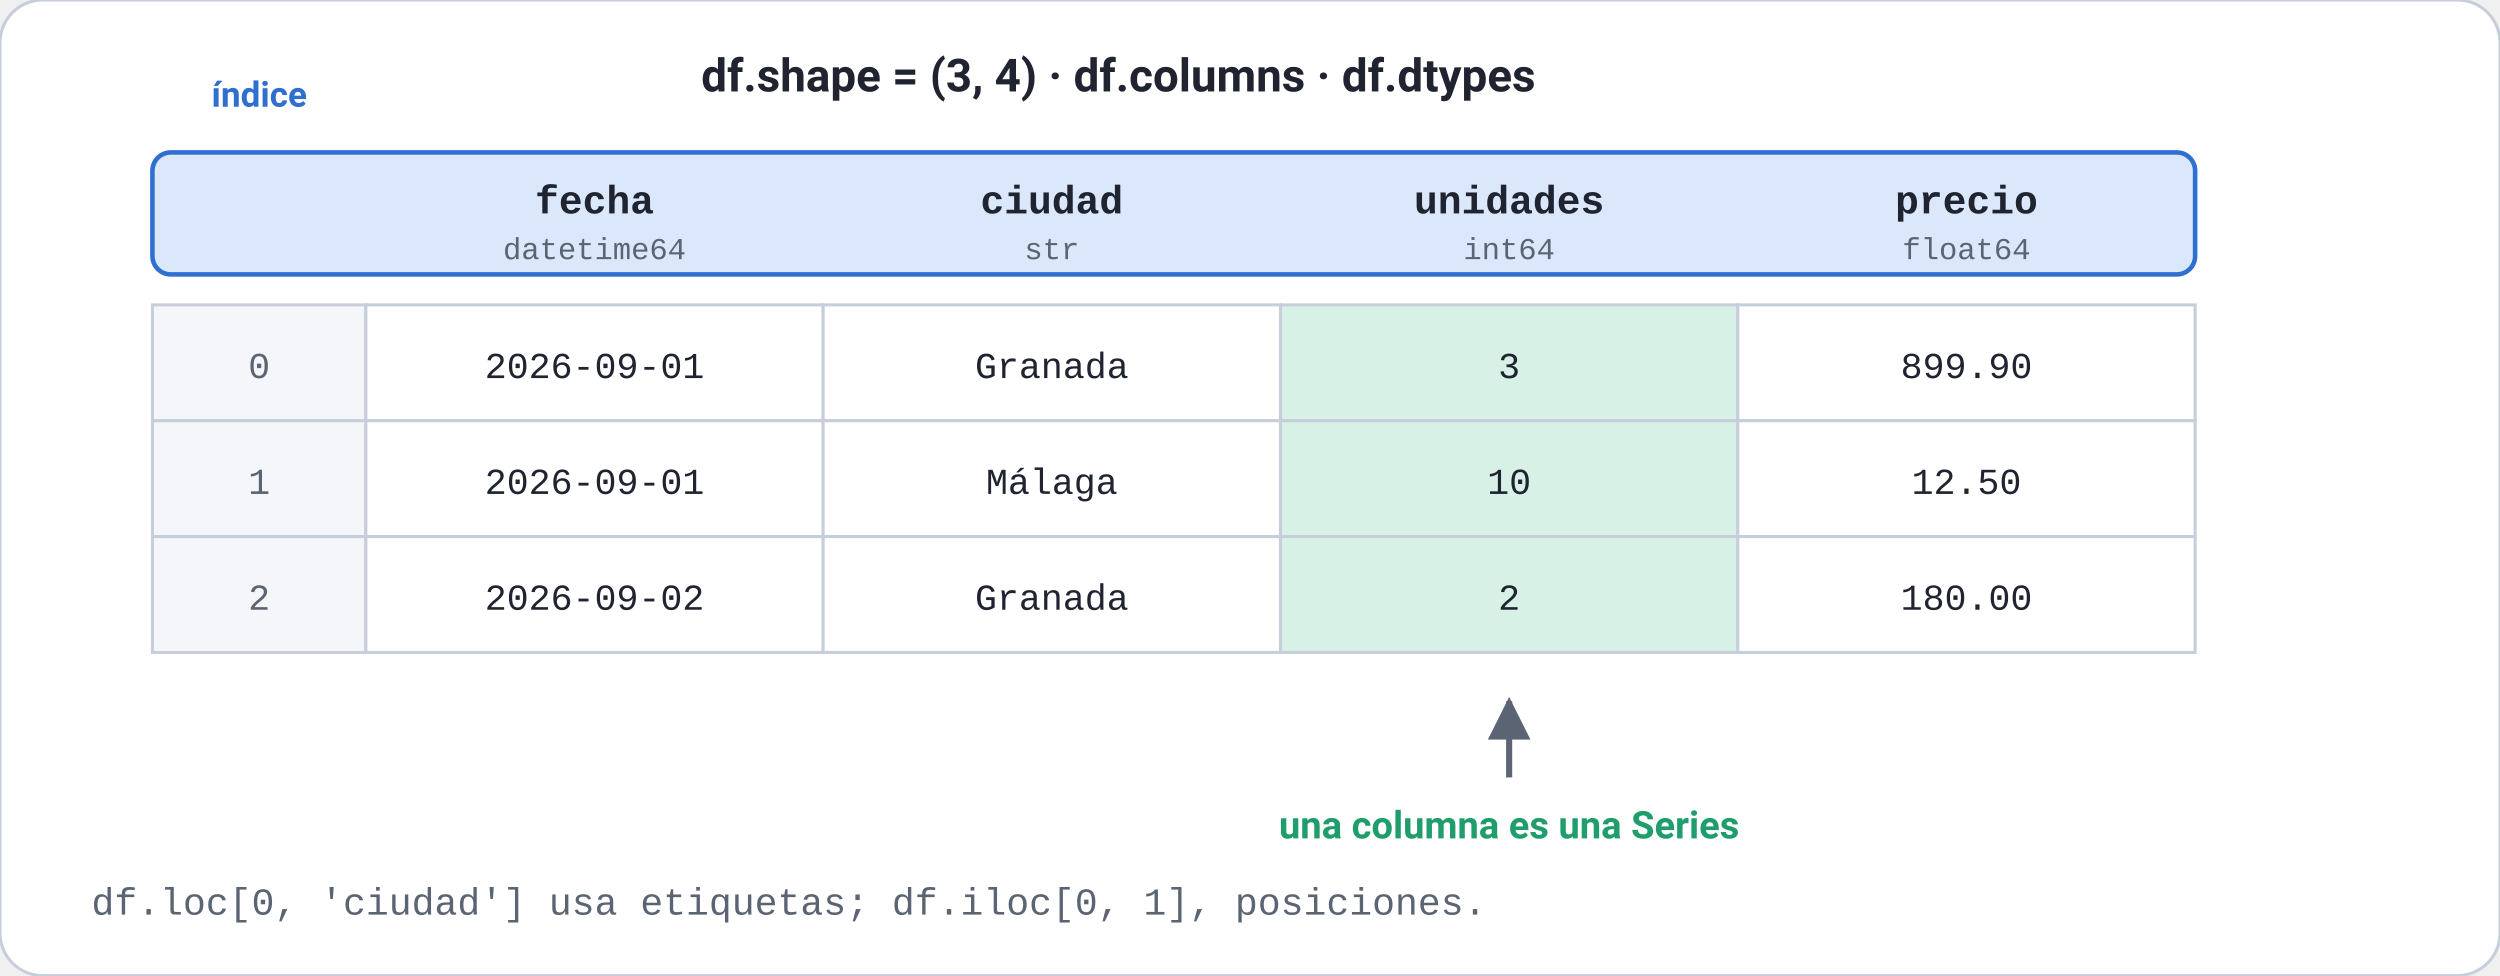
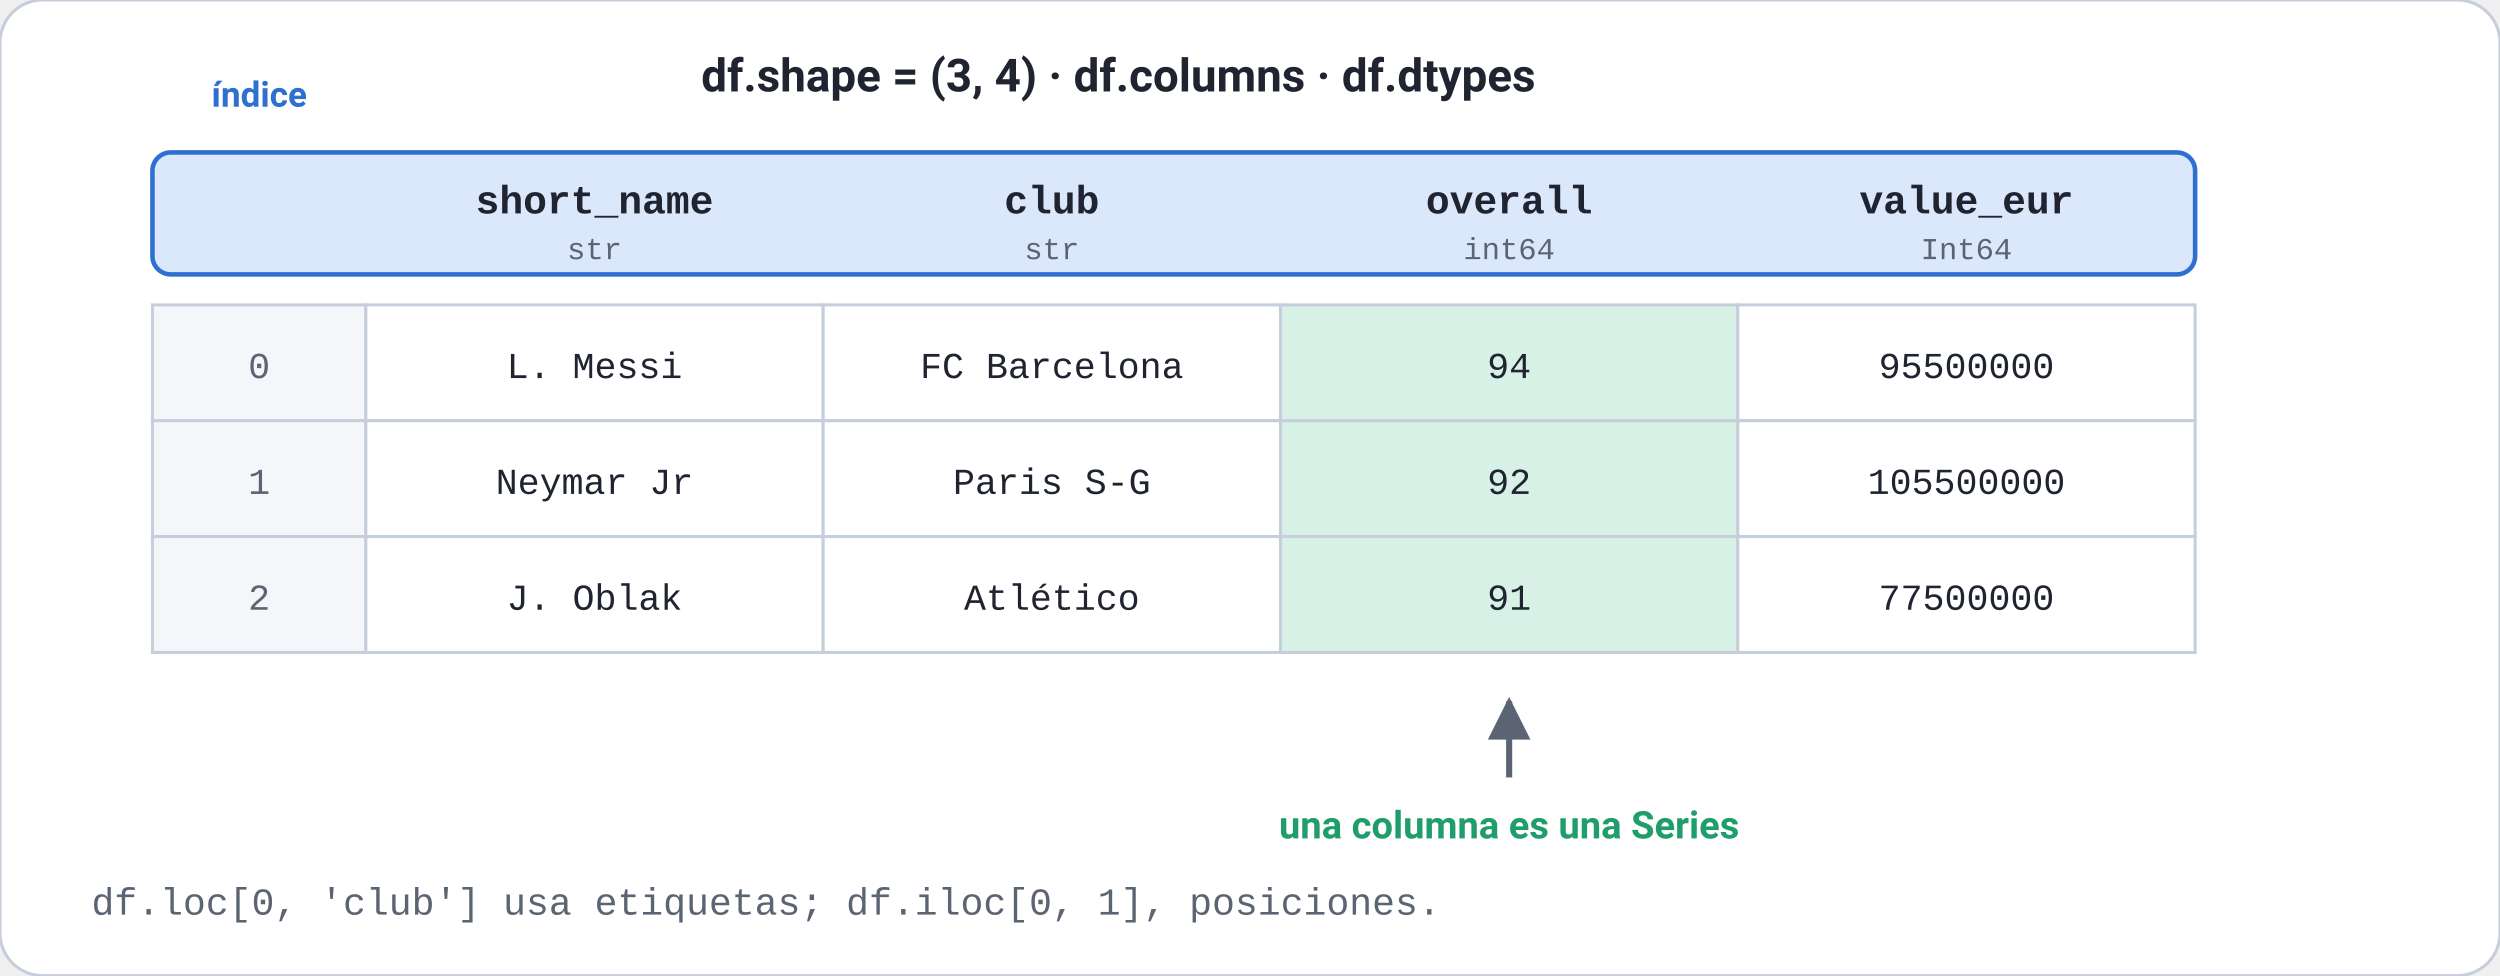
<svg xmlns="http://www.w3.org/2000/svg" viewBox="0 0 820 320" width="820" height="320" role="img" aria-label="Anatomía de un DataFrame">
  <defs>
    <marker id="punta" viewBox="0 0 10 10" refX="9" refY="5" markerWidth="7" markerHeight="7" orient="auto-start-reverse">
      <path d="M 0 0 L 10 5 L 0 10 z" fill="#5b6472" />
    </marker>
  </defs>
  <rect width="820" height="320" rx="14" fill="#ffffff" stroke="#c7cedb" />
  <rect x="50" y="50" width="670" height="40" rx="6" fill="#dbe8fb" stroke="#2f6fd0" stroke-width="1.5" />
-   <text x="195.0" y="70" font-family="ui-monospace, 'SF Mono', 'Cascadia Mono', Consolas, 'Liberation Mono', monospace" font-size="13" fill="#1f2430" text-anchor="middle" font-weight="700">fecha</text>
-   <text x="195.0" y="85" font-family="ui-monospace, 'SF Mono', 'Cascadia Mono', Consolas, 'Liberation Mono', monospace" font-size="10" fill="#5b6472" text-anchor="middle" font-weight="400">datetime64</text>
-   <text x="345.0" y="70" font-family="ui-monospace, 'SF Mono', 'Cascadia Mono', Consolas, 'Liberation Mono', monospace" font-size="13" fill="#1f2430" text-anchor="middle" font-weight="700">ciudad</text>
+   <text x="195.0" y="70" font-family="ui-monospace, 'SF Mono', 'Cascadia Mono', Consolas, 'Liberation Mono', monospace" font-size="13" fill="#1f2430" text-anchor="middle" font-weight="700">short_name</text>
+   <text x="195.0" y="85" font-family="ui-monospace, 'SF Mono', 'Cascadia Mono', Consolas, 'Liberation Mono', monospace" font-size="10" fill="#5b6472" text-anchor="middle" font-weight="400">str</text>
+   <text x="345.0" y="70" font-family="ui-monospace, 'SF Mono', 'Cascadia Mono', Consolas, 'Liberation Mono', monospace" font-size="13" fill="#1f2430" text-anchor="middle" font-weight="700">club</text>
  <text x="345.0" y="85" font-family="ui-monospace, 'SF Mono', 'Cascadia Mono', Consolas, 'Liberation Mono', monospace" font-size="10" fill="#5b6472" text-anchor="middle" font-weight="400">str</text>
-   <text x="495.0" y="70" font-family="ui-monospace, 'SF Mono', 'Cascadia Mono', Consolas, 'Liberation Mono', monospace" font-size="13" fill="#1f2430" text-anchor="middle" font-weight="700">unidades</text>
+   <text x="495.0" y="70" font-family="ui-monospace, 'SF Mono', 'Cascadia Mono', Consolas, 'Liberation Mono', monospace" font-size="13" fill="#1f2430" text-anchor="middle" font-weight="700">overall</text>
  <text x="495.0" y="85" font-family="ui-monospace, 'SF Mono', 'Cascadia Mono', Consolas, 'Liberation Mono', monospace" font-size="10" fill="#5b6472" text-anchor="middle" font-weight="400">int64</text>
-   <text x="645.0" y="70" font-family="ui-monospace, 'SF Mono', 'Cascadia Mono', Consolas, 'Liberation Mono', monospace" font-size="13" fill="#1f2430" text-anchor="middle" font-weight="700">precio</text>
-   <text x="645.0" y="85" font-family="ui-monospace, 'SF Mono', 'Cascadia Mono', Consolas, 'Liberation Mono', monospace" font-size="10" fill="#5b6472" text-anchor="middle" font-weight="400">float64</text>
+   <text x="645.0" y="70" font-family="ui-monospace, 'SF Mono', 'Cascadia Mono', Consolas, 'Liberation Mono', monospace" font-size="13" fill="#1f2430" text-anchor="middle" font-weight="700">value_eur</text>
+   <text x="645.0" y="85" font-family="ui-monospace, 'SF Mono', 'Cascadia Mono', Consolas, 'Liberation Mono', monospace" font-size="10" fill="#5b6472" text-anchor="middle" font-weight="400">Int64</text>
  <rect x="50" y="100" width="70" height="38" rx="0" fill="#f4f6fa" stroke="#c7cedb" stroke-width="1" />
  <text x="85" y="124" font-family="ui-monospace, 'SF Mono', 'Cascadia Mono', Consolas, 'Liberation Mono', monospace" font-size="12" fill="#5b6472" text-anchor="middle" font-weight="400">0</text>
  <rect x="120" y="100" width="150" height="38" rx="0" fill="#ffffff" stroke="#c7cedb" stroke-width="1" />
-   <text x="195.0" y="124" font-family="ui-monospace, 'SF Mono', 'Cascadia Mono', Consolas, 'Liberation Mono', monospace" font-size="12" fill="#1f2430" text-anchor="middle" font-weight="400">2026-09-01</text>
+   <text x="195.0" y="124" font-family="ui-monospace, 'SF Mono', 'Cascadia Mono', Consolas, 'Liberation Mono', monospace" font-size="12" fill="#1f2430" text-anchor="middle" font-weight="400">L. Messi</text>
  <rect x="270" y="100" width="150" height="38" rx="0" fill="#ffffff" stroke="#c7cedb" stroke-width="1" />
-   <text x="345.0" y="124" font-family="ui-monospace, 'SF Mono', 'Cascadia Mono', Consolas, 'Liberation Mono', monospace" font-size="12" fill="#1f2430" text-anchor="middle" font-weight="400">Granada</text>
+   <text x="345.0" y="124" font-family="ui-monospace, 'SF Mono', 'Cascadia Mono', Consolas, 'Liberation Mono', monospace" font-size="12" fill="#1f2430" text-anchor="middle" font-weight="400">FC Barcelona</text>
  <rect x="420" y="100" width="150" height="38" rx="0" fill="#d8f1e6" stroke="#c7cedb" stroke-width="1" />
-   <text x="495.0" y="124" font-family="ui-monospace, 'SF Mono', 'Cascadia Mono', Consolas, 'Liberation Mono', monospace" font-size="12" fill="#1f2430" text-anchor="middle" font-weight="400">3</text>
+   <text x="495.0" y="124" font-family="ui-monospace, 'SF Mono', 'Cascadia Mono', Consolas, 'Liberation Mono', monospace" font-size="12" fill="#1f2430" text-anchor="middle" font-weight="400">94</text>
  <rect x="570" y="100" width="150" height="38" rx="0" fill="#ffffff" stroke="#c7cedb" stroke-width="1" />
-   <text x="645.0" y="124" font-family="ui-monospace, 'SF Mono', 'Cascadia Mono', Consolas, 'Liberation Mono', monospace" font-size="12" fill="#1f2430" text-anchor="middle" font-weight="400">899.90</text>
+   <text x="645.0" y="124" font-family="ui-monospace, 'SF Mono', 'Cascadia Mono', Consolas, 'Liberation Mono', monospace" font-size="12" fill="#1f2430" text-anchor="middle" font-weight="400">95500000</text>
  <rect x="50" y="138" width="70" height="38" rx="0" fill="#f4f6fa" stroke="#c7cedb" stroke-width="1" />
  <text x="85" y="162" font-family="ui-monospace, 'SF Mono', 'Cascadia Mono', Consolas, 'Liberation Mono', monospace" font-size="12" fill="#5b6472" text-anchor="middle" font-weight="400">1</text>
  <rect x="120" y="138" width="150" height="38" rx="0" fill="#ffffff" stroke="#c7cedb" stroke-width="1" />
-   <text x="195.0" y="162" font-family="ui-monospace, 'SF Mono', 'Cascadia Mono', Consolas, 'Liberation Mono', monospace" font-size="12" fill="#1f2430" text-anchor="middle" font-weight="400">2026-09-01</text>
+   <text x="195.0" y="162" font-family="ui-monospace, 'SF Mono', 'Cascadia Mono', Consolas, 'Liberation Mono', monospace" font-size="12" fill="#1f2430" text-anchor="middle" font-weight="400">Neymar Jr</text>
  <rect x="270" y="138" width="150" height="38" rx="0" fill="#ffffff" stroke="#c7cedb" stroke-width="1" />
-   <text x="345.0" y="162" font-family="ui-monospace, 'SF Mono', 'Cascadia Mono', Consolas, 'Liberation Mono', monospace" font-size="12" fill="#1f2430" text-anchor="middle" font-weight="400">Málaga</text>
+   <text x="345.0" y="162" font-family="ui-monospace, 'SF Mono', 'Cascadia Mono', Consolas, 'Liberation Mono', monospace" font-size="12" fill="#1f2430" text-anchor="middle" font-weight="400">Paris S-G</text>
  <rect x="420" y="138" width="150" height="38" rx="0" fill="#d8f1e6" stroke="#c7cedb" stroke-width="1" />
-   <text x="495.0" y="162" font-family="ui-monospace, 'SF Mono', 'Cascadia Mono', Consolas, 'Liberation Mono', monospace" font-size="12" fill="#1f2430" text-anchor="middle" font-weight="400">10</text>
+   <text x="495.0" y="162" font-family="ui-monospace, 'SF Mono', 'Cascadia Mono', Consolas, 'Liberation Mono', monospace" font-size="12" fill="#1f2430" text-anchor="middle" font-weight="400">92</text>
  <rect x="570" y="138" width="150" height="38" rx="0" fill="#ffffff" stroke="#c7cedb" stroke-width="1" />
-   <text x="645.0" y="162" font-family="ui-monospace, 'SF Mono', 'Cascadia Mono', Consolas, 'Liberation Mono', monospace" font-size="12" fill="#1f2430" text-anchor="middle" font-weight="400">12.50</text>
+   <text x="645.0" y="162" font-family="ui-monospace, 'SF Mono', 'Cascadia Mono', Consolas, 'Liberation Mono', monospace" font-size="12" fill="#1f2430" text-anchor="middle" font-weight="400">105500000</text>
  <rect x="50" y="176" width="70" height="38" rx="0" fill="#f4f6fa" stroke="#c7cedb" stroke-width="1" />
  <text x="85" y="200" font-family="ui-monospace, 'SF Mono', 'Cascadia Mono', Consolas, 'Liberation Mono', monospace" font-size="12" fill="#5b6472" text-anchor="middle" font-weight="400">2</text>
  <rect x="120" y="176" width="150" height="38" rx="0" fill="#ffffff" stroke="#c7cedb" stroke-width="1" />
-   <text x="195.0" y="200" font-family="ui-monospace, 'SF Mono', 'Cascadia Mono', Consolas, 'Liberation Mono', monospace" font-size="12" fill="#1f2430" text-anchor="middle" font-weight="400">2026-09-02</text>
+   <text x="195.0" y="200" font-family="ui-monospace, 'SF Mono', 'Cascadia Mono', Consolas, 'Liberation Mono', monospace" font-size="12" fill="#1f2430" text-anchor="middle" font-weight="400">J. Oblak</text>
  <rect x="270" y="176" width="150" height="38" rx="0" fill="#ffffff" stroke="#c7cedb" stroke-width="1" />
-   <text x="345.0" y="200" font-family="ui-monospace, 'SF Mono', 'Cascadia Mono', Consolas, 'Liberation Mono', monospace" font-size="12" fill="#1f2430" text-anchor="middle" font-weight="400">Granada</text>
+   <text x="345.0" y="200" font-family="ui-monospace, 'SF Mono', 'Cascadia Mono', Consolas, 'Liberation Mono', monospace" font-size="12" fill="#1f2430" text-anchor="middle" font-weight="400">Atlético</text>
  <rect x="420" y="176" width="150" height="38" rx="0" fill="#d8f1e6" stroke="#c7cedb" stroke-width="1" />
-   <text x="495.0" y="200" font-family="ui-monospace, 'SF Mono', 'Cascadia Mono', Consolas, 'Liberation Mono', monospace" font-size="12" fill="#1f2430" text-anchor="middle" font-weight="400">2</text>
+   <text x="495.0" y="200" font-family="ui-monospace, 'SF Mono', 'Cascadia Mono', Consolas, 'Liberation Mono', monospace" font-size="12" fill="#1f2430" text-anchor="middle" font-weight="400">91</text>
  <rect x="570" y="176" width="150" height="38" rx="0" fill="#ffffff" stroke="#c7cedb" stroke-width="1" />
-   <text x="645.0" y="200" font-family="ui-monospace, 'SF Mono', 'Cascadia Mono', Consolas, 'Liberation Mono', monospace" font-size="12" fill="#1f2430" text-anchor="middle" font-weight="400">180.00</text>
+   <text x="645.0" y="200" font-family="ui-monospace, 'SF Mono', 'Cascadia Mono', Consolas, 'Liberation Mono', monospace" font-size="12" fill="#1f2430" text-anchor="middle" font-weight="400">77500000</text>
  <text x="85" y="35" font-family="ui-sans-serif, -apple-system, 'Segoe UI', Roboto, Helvetica, Arial, sans-serif" font-size="11.5" fill="#2f6fd0" text-anchor="middle" font-weight="700">índice</text>
  <path d="M 495.0 255 L 495.0 230" fill="none" stroke="#5b6472" stroke-width="2" marker-end="url(#punta)" />
  <text x="495.0" y="275" font-family="ui-sans-serif, -apple-system, 'Segoe UI', Roboto, Helvetica, Arial, sans-serif" font-size="12.5" fill="#1f9d6b" text-anchor="middle" font-weight="700">una columna es una Series</text>
  <text x="230" y="30" font-family="ui-sans-serif, -apple-system, 'Segoe UI', Roboto, Helvetica, Arial, sans-serif" font-size="15" fill="#1f2430" text-anchor="start" font-weight="700">df.shape = (3, 4)   ·   df.columns   ·   df.dtypes</text>
-   <text x="30" y="300" font-family="ui-monospace, 'SF Mono', 'Cascadia Mono', Consolas, 'Liberation Mono', monospace" font-size="12.5" fill="#5b6472" text-anchor="start" font-weight="400">df.loc[0, 'ciudad'] usa etiquetas; df.iloc[0, 1], posiciones.</text>
+   <text x="30" y="300" font-family="ui-monospace, 'SF Mono', 'Cascadia Mono', Consolas, 'Liberation Mono', monospace" font-size="12.5" fill="#5b6472" text-anchor="start" font-weight="400">df.loc[0, 'club'] usa etiquetas; df.iloc[0, 1], posiciones.</text>
</svg>
